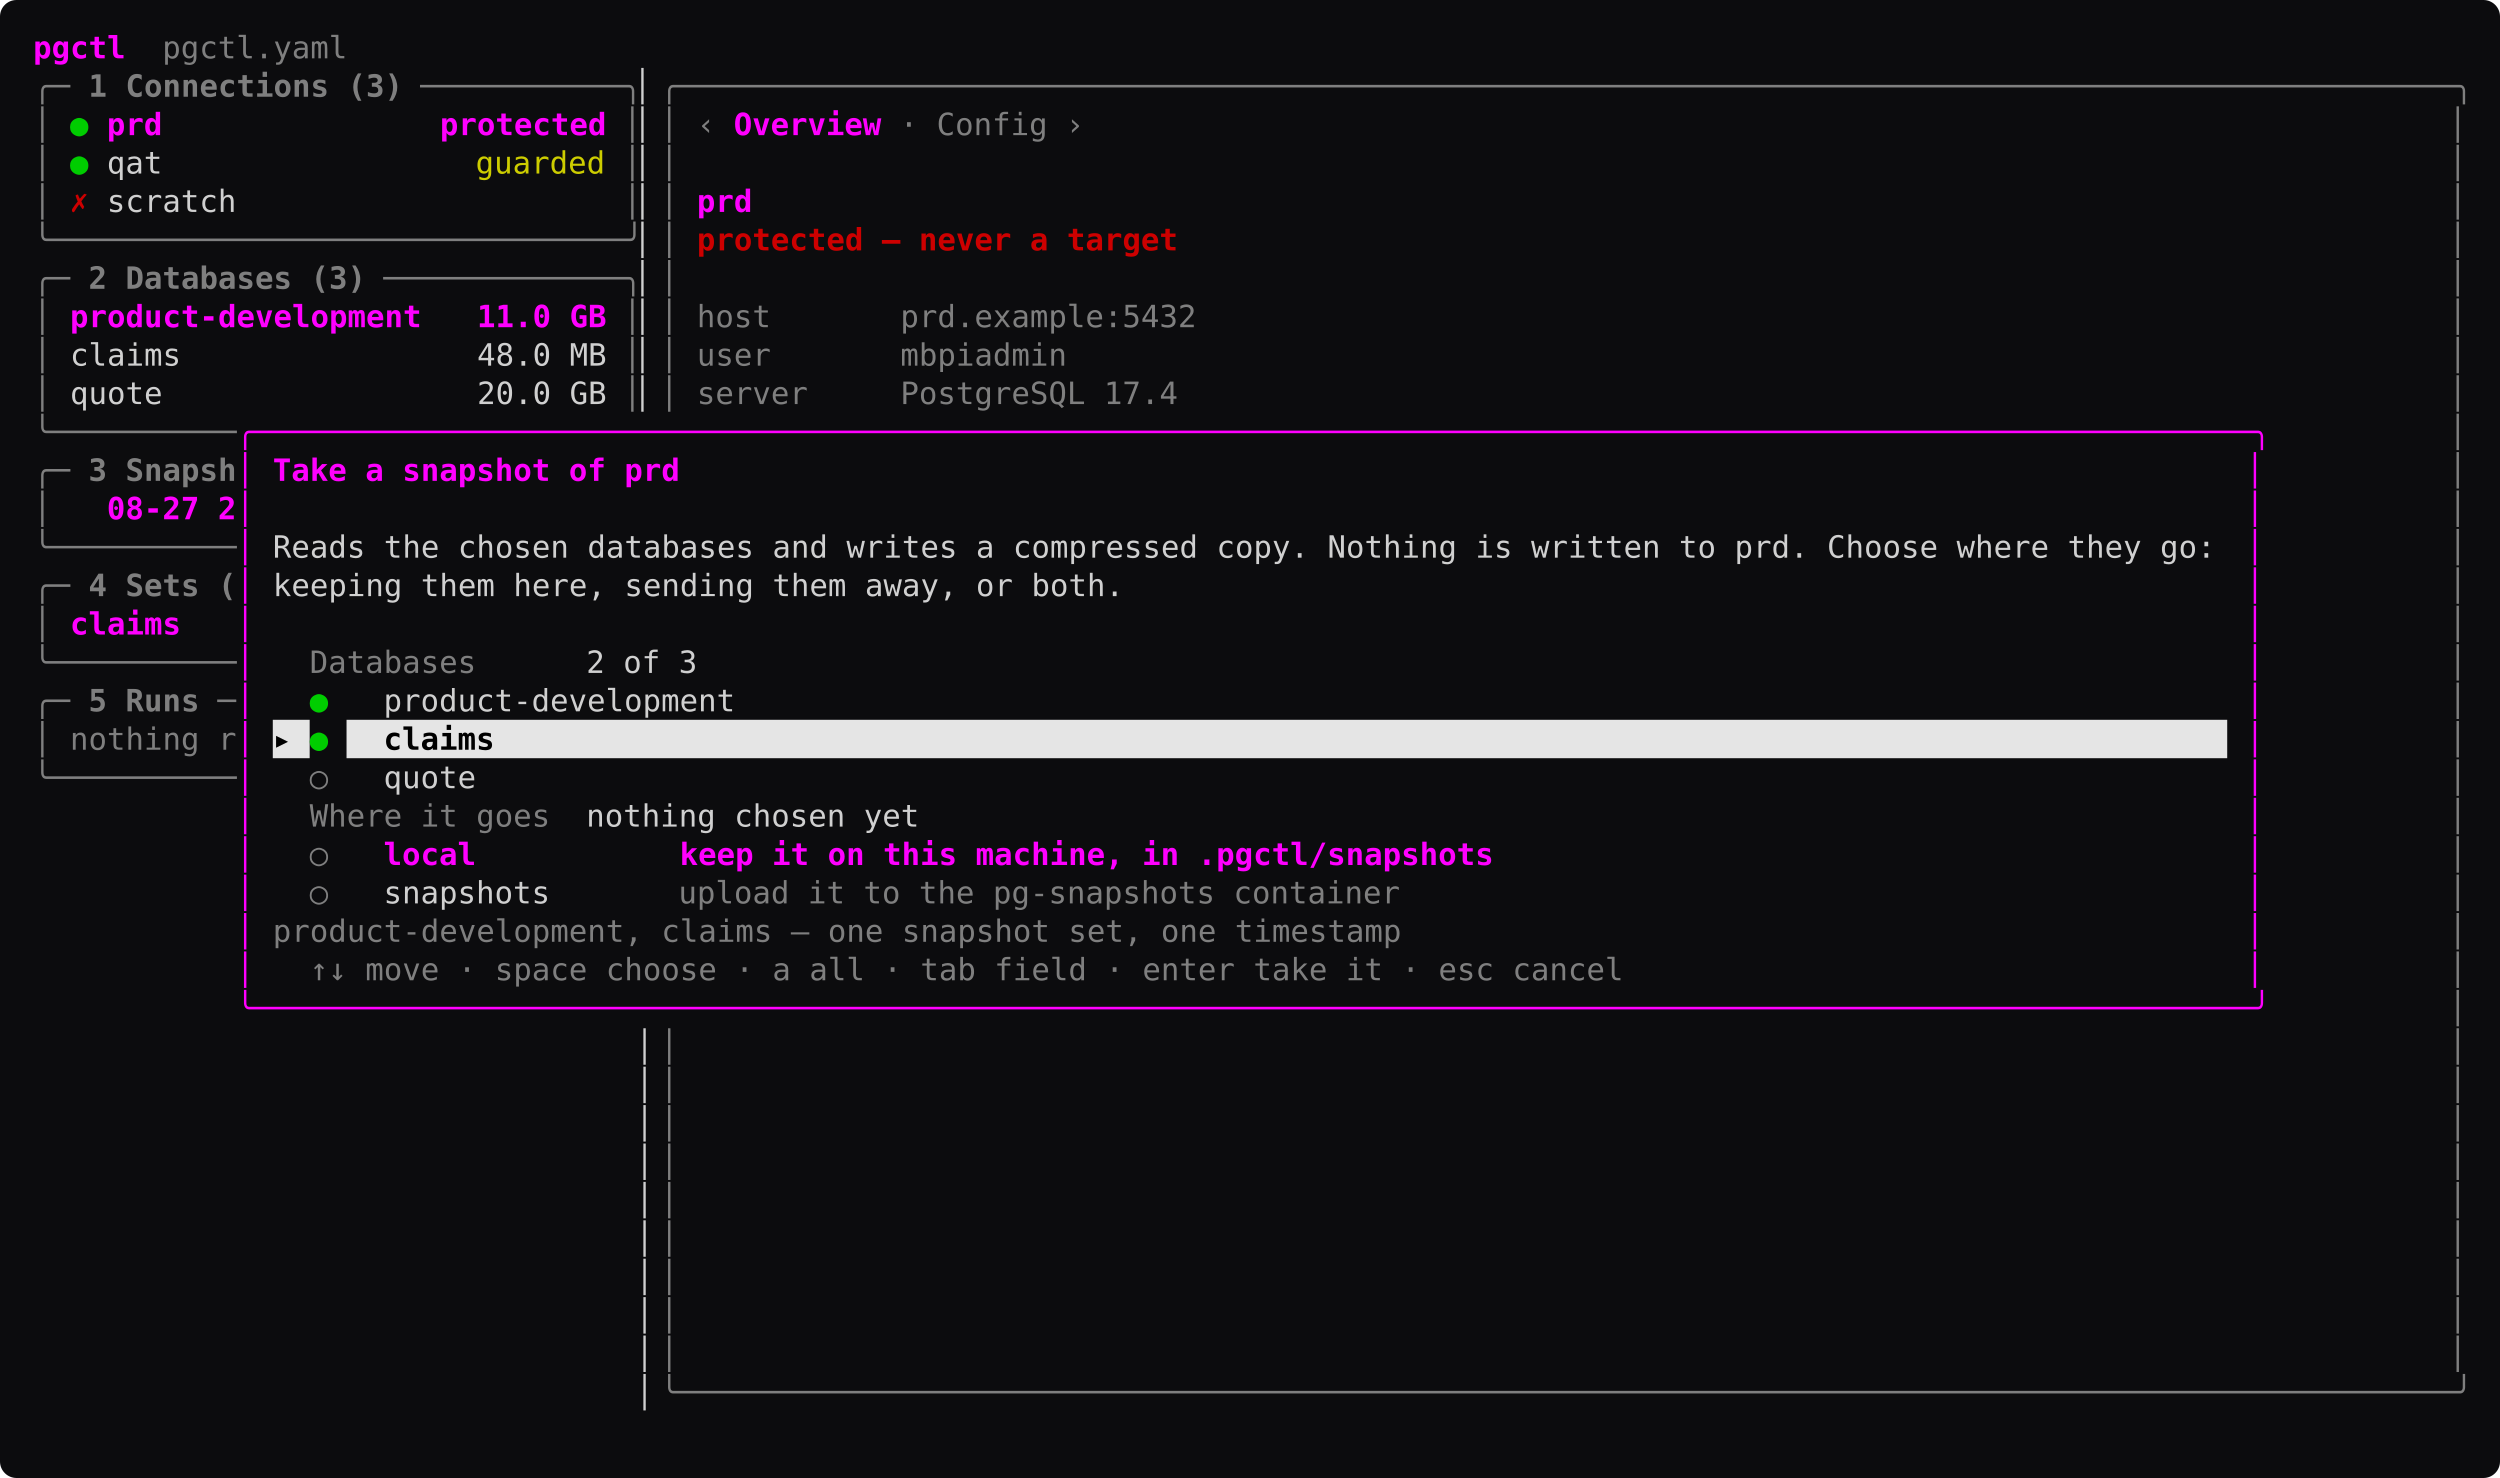
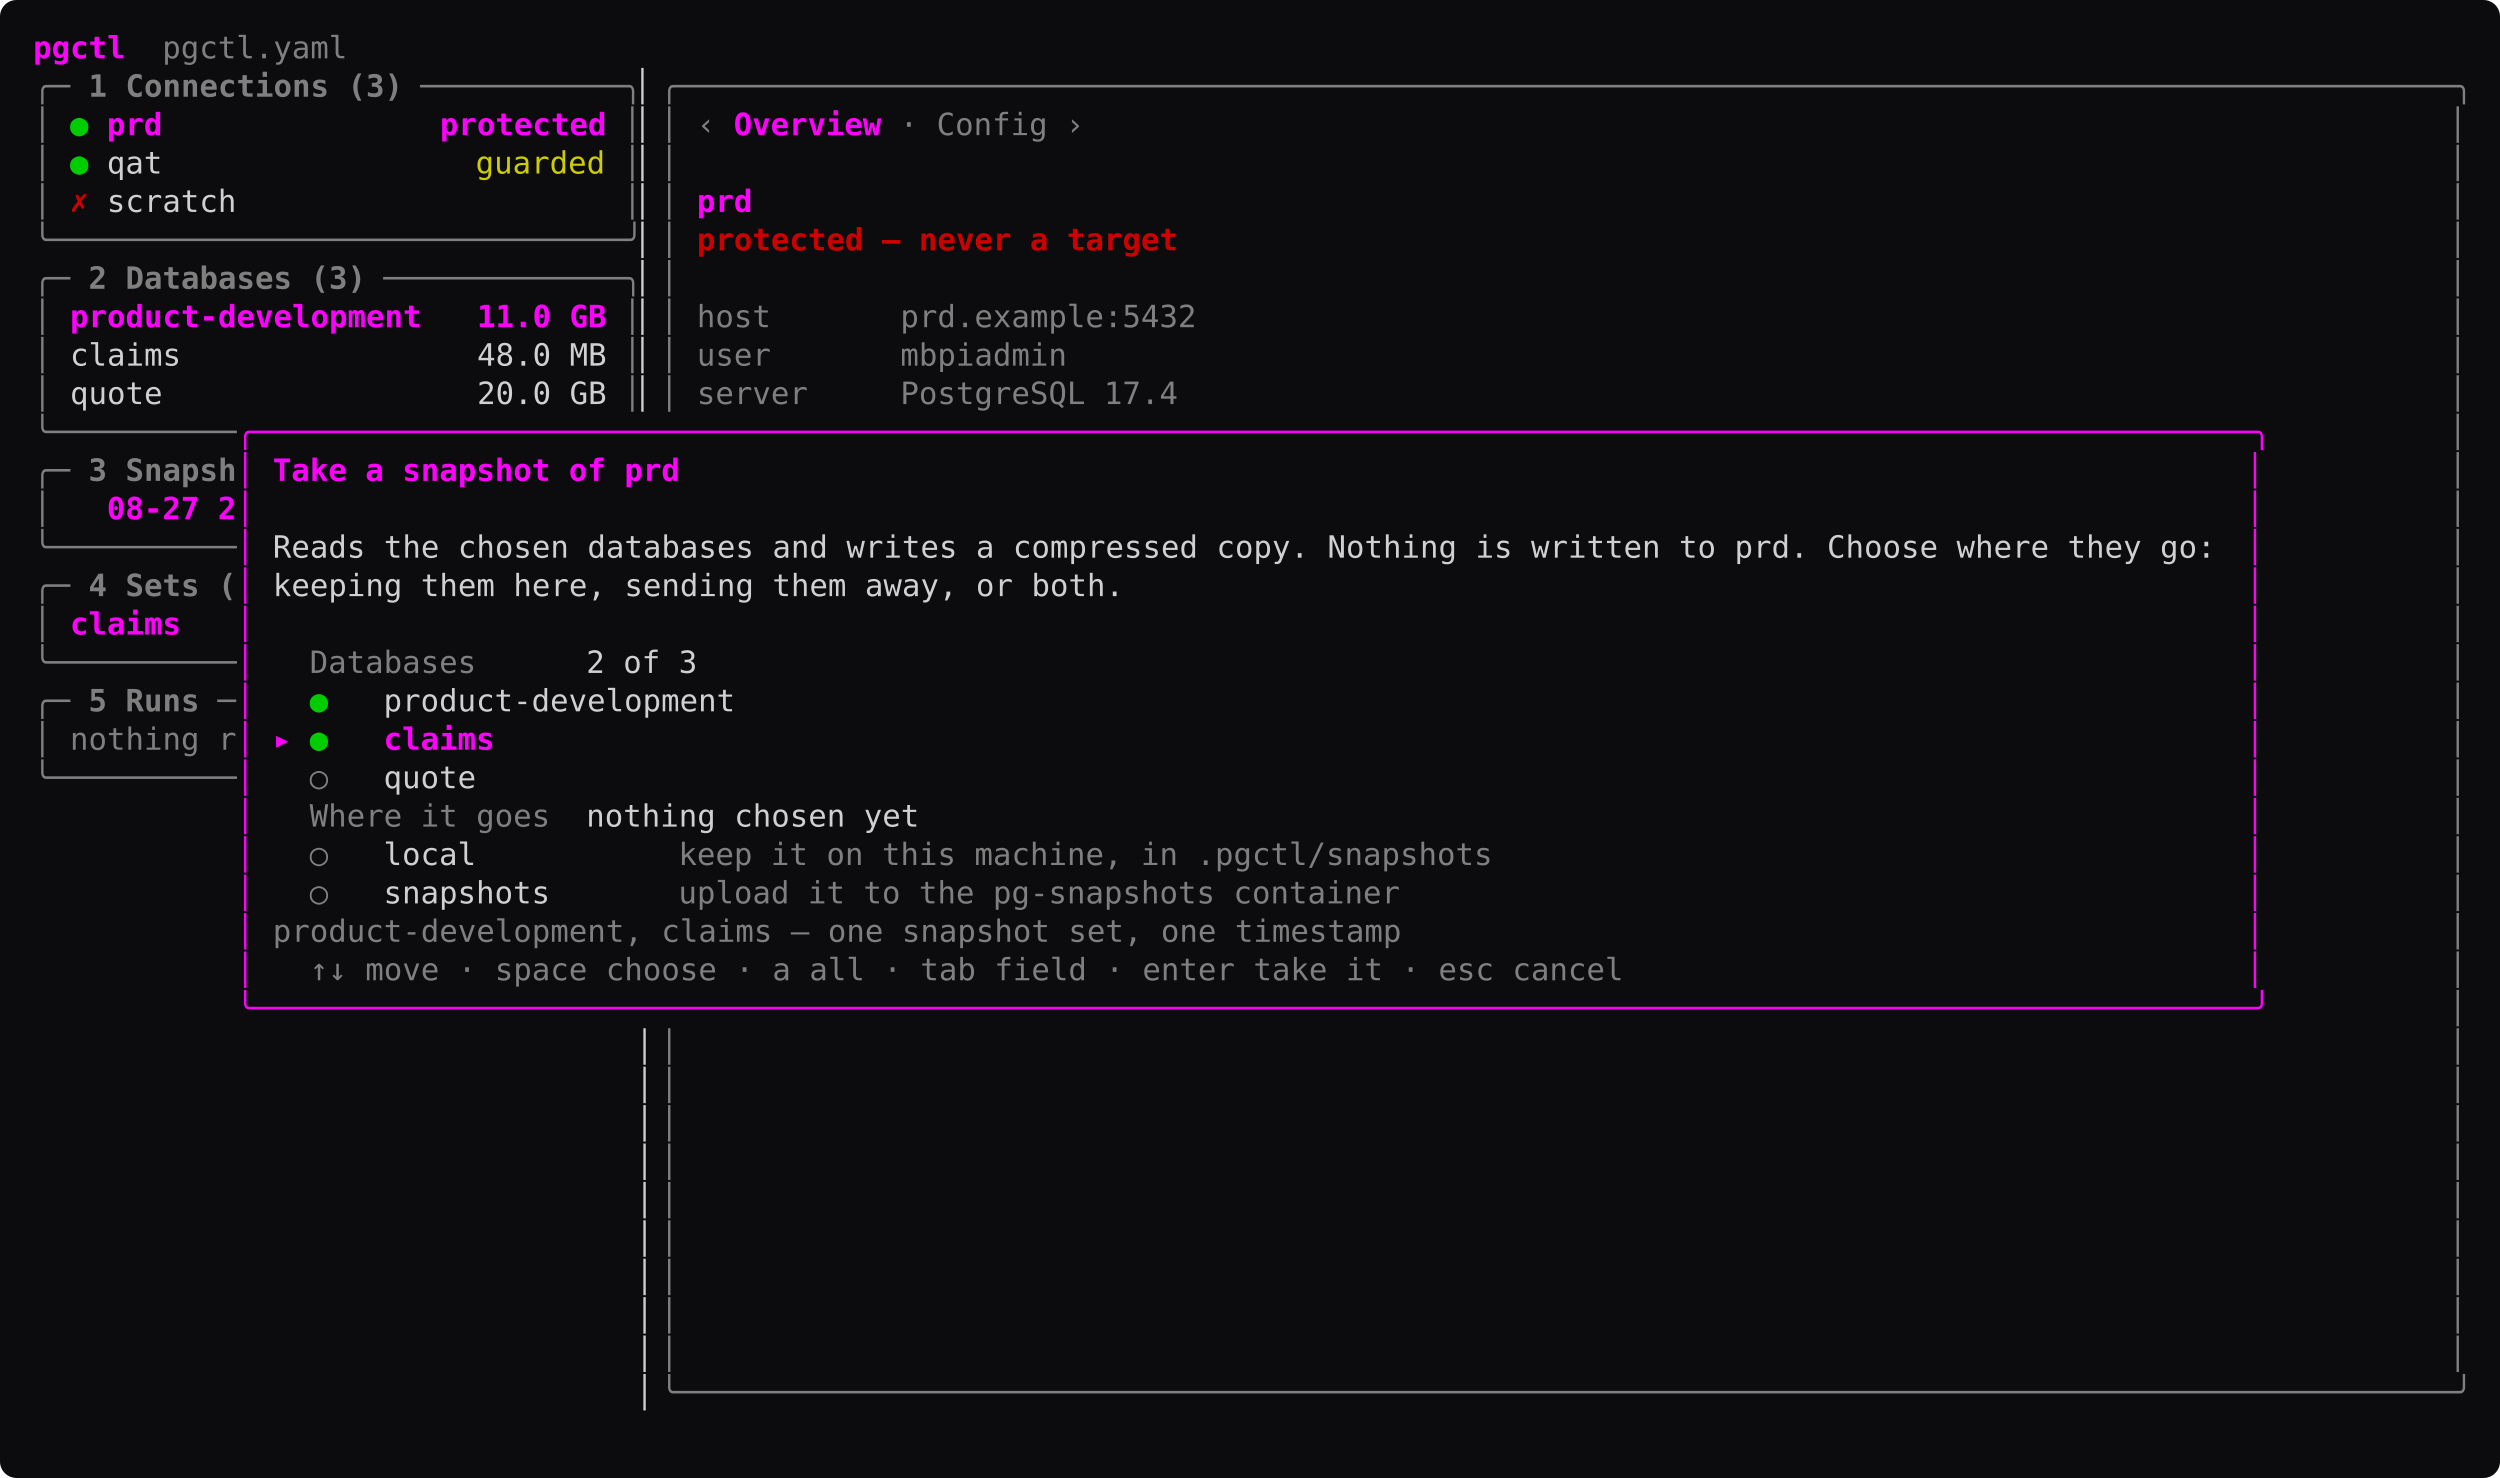
<svg xmlns="http://www.w3.org/2000/svg" width="1057.6" height="625.25" viewBox="0 0 1057.6 625.25" font-family="ui-monospace, 'SF Mono', SFMono-Regular, Menlo, Consolas, 'DejaVu Sans Mono', monospace" font-size="13" role="img">
  <rect width="1057.6" height="625.25" rx="7" fill="#0c0c0e" />
-   <rect x="115.4" y="304.5" width="15.6" height="16.25" fill="#e5e5e5" />
-   <rect x="146.6" y="304.5" width="795.6" height="16.25" fill="#e5e5e5" />
  <text x="14" y="24.68" textLength="39" lengthAdjust="spacing" fill="#ff00ff" font-weight="600" xml:space="preserve">pgctl</text>
  <text x="53" y="24.68" textLength="93.6" lengthAdjust="spacing" fill="#7f7f7f" xml:space="preserve">  pgctl.yaml</text>
  <text x="14" y="40.92" textLength="15.6" lengthAdjust="spacing" fill="#7f7f7f" xml:space="preserve">╭─</text>
  <text x="29.6" y="40.92" textLength="140.4" lengthAdjust="spacing" fill="#7f7f7f" font-weight="600" xml:space="preserve"> 1 Connections (3)</text>
  <text x="177.8" y="40.92" textLength="93.6" lengthAdjust="spacing" fill="#7f7f7f" xml:space="preserve">───────────╮</text>
  <text x="271.4" y="40.92" textLength="7.8" lengthAdjust="spacing" fill="#d0d0d0" xml:space="preserve">▏</text>
  <text x="279.2" y="40.92" textLength="764.4" lengthAdjust="spacing" fill="#7f7f7f" xml:space="preserve">╭────────────────────────────────────────────────────────────────────────────────────────────────╮</text>
  <text x="14" y="57.17" textLength="7.8" lengthAdjust="spacing" fill="#7f7f7f" xml:space="preserve">│</text>
  <text x="29.6" y="57.17" textLength="7.8" lengthAdjust="spacing" fill="#00cd00" xml:space="preserve">●</text>
  <text x="45.2" y="57.17" textLength="210.6" lengthAdjust="spacing" fill="#ff00ff" font-weight="600" xml:space="preserve">prd               protected</text>
  <text x="263.6" y="57.17" textLength="7.8" lengthAdjust="spacing" fill="#7f7f7f" xml:space="preserve">│</text>
  <text x="271.4" y="57.17" textLength="7.8" lengthAdjust="spacing" fill="#d0d0d0" xml:space="preserve">▏</text>
  <text x="279.2" y="57.17" textLength="7.8" lengthAdjust="spacing" fill="#7f7f7f" xml:space="preserve">│</text>
  <text x="294.8" y="57.17" textLength="7.8" lengthAdjust="spacing" fill="#7f7f7f" xml:space="preserve">‹</text>
  <text x="310.4" y="57.17" textLength="7.8" lengthAdjust="spacing" fill="#ff00ff" font-weight="600" xml:space="preserve">O</text>
  <text x="318.2" y="57.17" textLength="7.8" lengthAdjust="spacing" fill="#ff00ff" font-weight="600" xml:space="preserve">v</text>
  <text x="326" y="57.17" textLength="7.8" lengthAdjust="spacing" fill="#ff00ff" font-weight="600" xml:space="preserve">e</text>
  <text x="333.8" y="57.17" textLength="7.8" lengthAdjust="spacing" fill="#ff00ff" font-weight="600" xml:space="preserve">r</text>
  <text x="341.6" y="57.17" textLength="7.8" lengthAdjust="spacing" fill="#ff00ff" font-weight="600" xml:space="preserve">v</text>
  <text x="349.4" y="57.17" textLength="7.8" lengthAdjust="spacing" fill="#ff00ff" font-weight="600" xml:space="preserve">i</text>
  <text x="357.2" y="57.17" textLength="7.8" lengthAdjust="spacing" fill="#ff00ff" font-weight="600" xml:space="preserve">e</text>
  <text x="365" y="57.17" textLength="7.8" lengthAdjust="spacing" fill="#ff00ff" font-weight="600" xml:space="preserve">w</text>
  <text x="380.6" y="57.17" textLength="7.8" lengthAdjust="spacing" fill="#7f7f7f" xml:space="preserve">·</text>
  <text x="388.4" y="57.17" textLength="54.6" lengthAdjust="spacing" fill="#7f7f7f" xml:space="preserve"> Config</text>
  <text x="450.8" y="57.17" textLength="7.8" lengthAdjust="spacing" fill="#7f7f7f" xml:space="preserve">›</text>
  <text x="1035.8" y="57.17" textLength="7.8" lengthAdjust="spacing" fill="#7f7f7f" xml:space="preserve">│</text>
  <text x="14" y="73.42" textLength="7.8" lengthAdjust="spacing" fill="#7f7f7f" xml:space="preserve">│</text>
  <text x="29.6" y="73.42" textLength="7.8" lengthAdjust="spacing" fill="#00cd00" xml:space="preserve">●</text>
  <text x="45.2" y="73.42" textLength="23.4" lengthAdjust="spacing" fill="#d0d0d0" xml:space="preserve">qat</text>
  <text x="201.2" y="73.42" textLength="54.6" lengthAdjust="spacing" fill="#cdcd00" xml:space="preserve">guarded</text>
  <text x="263.6" y="73.42" textLength="7.8" lengthAdjust="spacing" fill="#7f7f7f" xml:space="preserve">│</text>
  <text x="271.4" y="73.42" textLength="7.8" lengthAdjust="spacing" fill="#d0d0d0" xml:space="preserve">▏</text>
  <text x="279.2" y="73.42" textLength="7.8" lengthAdjust="spacing" fill="#7f7f7f" xml:space="preserve">│</text>
  <text x="1035.8" y="73.42" textLength="7.8" lengthAdjust="spacing" fill="#7f7f7f" xml:space="preserve">│</text>
  <text x="14" y="89.67" textLength="7.8" lengthAdjust="spacing" fill="#7f7f7f" xml:space="preserve">│</text>
  <text x="29.6" y="89.67" textLength="7.8" lengthAdjust="spacing" fill="#cd0000" font-weight="600" xml:space="preserve">✗</text>
  <text x="45.2" y="89.67" textLength="54.6" lengthAdjust="spacing" fill="#d0d0d0" xml:space="preserve">scratch</text>
  <text x="263.6" y="89.67" textLength="7.8" lengthAdjust="spacing" fill="#7f7f7f" xml:space="preserve">│</text>
  <text x="271.4" y="89.67" textLength="7.8" lengthAdjust="spacing" fill="#d0d0d0" xml:space="preserve">▏</text>
  <text x="279.2" y="89.67" textLength="7.8" lengthAdjust="spacing" fill="#7f7f7f" xml:space="preserve">│</text>
  <text x="294.8" y="89.67" textLength="23.4" lengthAdjust="spacing" fill="#ff00ff" font-weight="600" xml:space="preserve">prd</text>
  <text x="1035.8" y="89.67" textLength="7.8" lengthAdjust="spacing" fill="#7f7f7f" xml:space="preserve">│</text>
  <text x="14" y="105.92" textLength="257.4" lengthAdjust="spacing" fill="#7f7f7f" xml:space="preserve">╰───────────────────────────────╯</text>
  <text x="271.4" y="105.92" textLength="7.8" lengthAdjust="spacing" fill="#d0d0d0" xml:space="preserve">▏</text>
  <text x="279.2" y="105.92" textLength="7.8" lengthAdjust="spacing" fill="#7f7f7f" xml:space="preserve">│</text>
  <text x="294.8" y="105.92" textLength="202.8" lengthAdjust="spacing" fill="#cd0000" font-weight="600" xml:space="preserve">protected — never a target</text>
  <text x="1035.8" y="105.92" textLength="7.8" lengthAdjust="spacing" fill="#7f7f7f" xml:space="preserve">│</text>
  <text x="14" y="122.17" textLength="15.6" lengthAdjust="spacing" fill="#7f7f7f" xml:space="preserve">╭─</text>
  <text x="29.6" y="122.17" textLength="124.8" lengthAdjust="spacing" fill="#7f7f7f" font-weight="600" xml:space="preserve"> 2 Databases (3)</text>
  <text x="162.2" y="122.17" textLength="109.2" lengthAdjust="spacing" fill="#7f7f7f" xml:space="preserve">─────────────╮</text>
  <text x="271.4" y="122.17" textLength="7.8" lengthAdjust="spacing" fill="#d0d0d0" xml:space="preserve">▏</text>
  <text x="279.2" y="122.17" textLength="7.8" lengthAdjust="spacing" fill="#7f7f7f" xml:space="preserve">│</text>
  <text x="1035.8" y="122.17" textLength="7.8" lengthAdjust="spacing" fill="#7f7f7f" xml:space="preserve">│</text>
  <text x="14" y="138.43" textLength="7.8" lengthAdjust="spacing" fill="#7f7f7f" xml:space="preserve">│</text>
  <text x="29.6" y="138.43" textLength="226.2" lengthAdjust="spacing" fill="#ff00ff" font-weight="600" xml:space="preserve">product-development   11.0 GB</text>
  <text x="263.6" y="138.43" textLength="7.8" lengthAdjust="spacing" fill="#7f7f7f" xml:space="preserve">│</text>
  <text x="271.4" y="138.43" textLength="7.8" lengthAdjust="spacing" fill="#d0d0d0" xml:space="preserve">▏</text>
  <text x="279.2" y="138.43" textLength="7.8" lengthAdjust="spacing" fill="#7f7f7f" xml:space="preserve">│</text>
  <text x="294.8" y="138.43" textLength="210.6" lengthAdjust="spacing" fill="#7f7f7f" xml:space="preserve">host       prd.example:5432</text>
  <text x="1035.8" y="138.43" textLength="7.8" lengthAdjust="spacing" fill="#7f7f7f" xml:space="preserve">│</text>
  <text x="14" y="154.68" textLength="7.8" lengthAdjust="spacing" fill="#7f7f7f" xml:space="preserve">│</text>
  <text x="21.8" y="154.68" textLength="234" lengthAdjust="spacing" fill="#d0d0d0" xml:space="preserve"> claims                48.0 MB</text>
  <text x="263.6" y="154.68" textLength="7.8" lengthAdjust="spacing" fill="#7f7f7f" xml:space="preserve">│</text>
  <text x="271.4" y="154.68" textLength="7.8" lengthAdjust="spacing" fill="#d0d0d0" xml:space="preserve">▏</text>
  <text x="279.2" y="154.68" textLength="7.8" lengthAdjust="spacing" fill="#7f7f7f" xml:space="preserve">│</text>
  <text x="294.8" y="154.68" textLength="156" lengthAdjust="spacing" fill="#7f7f7f" xml:space="preserve">user       mbpiadmin</text>
  <text x="1035.8" y="154.68" textLength="7.8" lengthAdjust="spacing" fill="#7f7f7f" xml:space="preserve">│</text>
  <text x="14" y="170.93" textLength="7.8" lengthAdjust="spacing" fill="#7f7f7f" xml:space="preserve">│</text>
  <text x="21.8" y="170.93" textLength="234" lengthAdjust="spacing" fill="#d0d0d0" xml:space="preserve"> quote                 20.0 GB</text>
  <text x="263.6" y="170.93" textLength="7.8" lengthAdjust="spacing" fill="#7f7f7f" xml:space="preserve">│</text>
  <text x="271.4" y="170.93" textLength="7.8" lengthAdjust="spacing" fill="#d0d0d0" xml:space="preserve">▏</text>
  <text x="279.2" y="170.93" textLength="7.8" lengthAdjust="spacing" fill="#7f7f7f" xml:space="preserve">│</text>
  <text x="294.8" y="170.93" textLength="202.8" lengthAdjust="spacing" fill="#7f7f7f" xml:space="preserve">server     PostgreSQL 17.4</text>
  <text x="1035.8" y="170.93" textLength="7.8" lengthAdjust="spacing" fill="#7f7f7f" xml:space="preserve">│</text>
  <text x="14" y="187.18" textLength="85.8" lengthAdjust="spacing" fill="#7f7f7f" xml:space="preserve">╰──────────</text>
  <text x="99.8" y="187.18" textLength="858" lengthAdjust="spacing" fill="#ff00ff" xml:space="preserve">╭────────────────────────────────────────────────────────────────────────────────────────────────────────────╮</text>
  <text x="1035.8" y="187.18" textLength="7.8" lengthAdjust="spacing" fill="#7f7f7f" xml:space="preserve">│</text>
  <text x="14" y="203.43" textLength="15.6" lengthAdjust="spacing" fill="#7f7f7f" xml:space="preserve">╭─</text>
  <text x="29.6" y="203.43" textLength="70.2" lengthAdjust="spacing" fill="#7f7f7f" font-weight="600" xml:space="preserve"> 3 Snapsh</text>
  <text x="99.8" y="203.43" textLength="7.8" lengthAdjust="spacing" fill="#ff00ff" xml:space="preserve">│</text>
  <text x="115.4" y="203.43" textLength="171.6" lengthAdjust="spacing" fill="#ff00ff" font-weight="600" xml:space="preserve">Take a snapshot of prd</text>
  <text x="950" y="203.43" textLength="7.8" lengthAdjust="spacing" fill="#ff00ff" xml:space="preserve">│</text>
  <text x="1035.8" y="203.43" textLength="7.8" lengthAdjust="spacing" fill="#7f7f7f" xml:space="preserve">│</text>
  <text x="14" y="219.68" textLength="7.8" lengthAdjust="spacing" fill="#7f7f7f" xml:space="preserve">│</text>
  <text x="45.2" y="219.68" textLength="54.6" lengthAdjust="spacing" fill="#ff00ff" font-weight="600" xml:space="preserve">08-27 2</text>
  <text x="99.8" y="219.68" textLength="7.8" lengthAdjust="spacing" fill="#ff00ff" xml:space="preserve">│</text>
  <text x="950" y="219.68" textLength="7.8" lengthAdjust="spacing" fill="#ff00ff" xml:space="preserve">│</text>
  <text x="1035.8" y="219.68" textLength="7.8" lengthAdjust="spacing" fill="#7f7f7f" xml:space="preserve">│</text>
  <text x="14" y="235.93" textLength="85.8" lengthAdjust="spacing" fill="#7f7f7f" xml:space="preserve">╰──────────</text>
  <text x="99.8" y="235.93" textLength="7.8" lengthAdjust="spacing" fill="#ff00ff" xml:space="preserve">│</text>
  <text x="107.6" y="235.93" textLength="826.8" lengthAdjust="spacing" fill="#d0d0d0" xml:space="preserve"> Reads the chosen databases and writes a compressed copy. Nothing is written to prd. Choose where they go:</text>
  <text x="950" y="235.93" textLength="7.8" lengthAdjust="spacing" fill="#ff00ff" xml:space="preserve">│</text>
  <text x="1035.8" y="235.93" textLength="7.8" lengthAdjust="spacing" fill="#7f7f7f" xml:space="preserve">│</text>
  <text x="14" y="252.18" textLength="15.6" lengthAdjust="spacing" fill="#7f7f7f" xml:space="preserve">╭─</text>
  <text x="29.6" y="252.18" textLength="70.2" lengthAdjust="spacing" fill="#7f7f7f" font-weight="600" xml:space="preserve"> 4 Sets (</text>
  <text x="99.8" y="252.18" textLength="7.8" lengthAdjust="spacing" fill="#ff00ff" xml:space="preserve">│</text>
  <text x="107.6" y="252.18" textLength="366.6" lengthAdjust="spacing" fill="#d0d0d0" xml:space="preserve"> keeping them here, sending them away, or both.</text>
  <text x="950" y="252.18" textLength="7.8" lengthAdjust="spacing" fill="#ff00ff" xml:space="preserve">│</text>
  <text x="1035.8" y="252.18" textLength="7.8" lengthAdjust="spacing" fill="#7f7f7f" xml:space="preserve">│</text>
  <text x="14" y="268.43" textLength="7.8" lengthAdjust="spacing" fill="#7f7f7f" xml:space="preserve">│</text>
  <text x="29.6" y="268.43" textLength="46.8" lengthAdjust="spacing" fill="#ff00ff" font-weight="600" xml:space="preserve">claims</text>
  <text x="99.8" y="268.43" textLength="7.8" lengthAdjust="spacing" fill="#ff00ff" xml:space="preserve">│</text>
  <text x="950" y="268.43" textLength="7.8" lengthAdjust="spacing" fill="#ff00ff" xml:space="preserve">│</text>
  <text x="1035.8" y="268.43" textLength="7.8" lengthAdjust="spacing" fill="#7f7f7f" xml:space="preserve">│</text>
  <text x="14" y="284.68" textLength="85.8" lengthAdjust="spacing" fill="#7f7f7f" xml:space="preserve">╰──────────</text>
  <text x="99.8" y="284.68" textLength="7.8" lengthAdjust="spacing" fill="#ff00ff" xml:space="preserve">│</text>
  <text x="131" y="284.68" textLength="70.2" lengthAdjust="spacing" fill="#7f7f7f" xml:space="preserve">Databases</text>
  <text x="248" y="284.68" textLength="46.8" lengthAdjust="spacing" fill="#d0d0d0" xml:space="preserve">2 of 3</text>
  <text x="950" y="284.68" textLength="7.8" lengthAdjust="spacing" fill="#ff00ff" xml:space="preserve">│</text>
  <text x="1035.8" y="284.68" textLength="7.8" lengthAdjust="spacing" fill="#7f7f7f" xml:space="preserve">│</text>
  <text x="14" y="300.93" textLength="15.6" lengthAdjust="spacing" fill="#7f7f7f" xml:space="preserve">╭─</text>
  <text x="29.6" y="300.93" textLength="54.6" lengthAdjust="spacing" fill="#7f7f7f" font-weight="600" xml:space="preserve"> 5 Runs</text>
  <text x="92" y="300.93" textLength="7.8" lengthAdjust="spacing" fill="#7f7f7f" xml:space="preserve">─</text>
  <text x="99.8" y="300.93" textLength="7.8" lengthAdjust="spacing" fill="#ff00ff" xml:space="preserve">│</text>
  <text x="131" y="300.93" textLength="7.8" lengthAdjust="spacing" fill="#00cd00" xml:space="preserve">●</text>
  <text x="146.6" y="300.93" textLength="163.8" lengthAdjust="spacing" fill="#d0d0d0" xml:space="preserve">  product-development</text>
  <text x="950" y="300.93" textLength="7.8" lengthAdjust="spacing" fill="#ff00ff" xml:space="preserve">│</text>
  <text x="1035.8" y="300.93" textLength="7.8" lengthAdjust="spacing" fill="#7f7f7f" xml:space="preserve">│</text>
  <text x="14" y="317.18" textLength="7.8" lengthAdjust="spacing" fill="#7f7f7f" xml:space="preserve">│</text>
  <text x="29.6" y="317.18" textLength="70.2" lengthAdjust="spacing" fill="#7f7f7f" xml:space="preserve">nothing r</text>
  <text x="99.8" y="317.18" textLength="7.8" lengthAdjust="spacing" fill="#ff00ff" xml:space="preserve">│</text>
-   <text x="115.4" y="317.18" textLength="7.8" lengthAdjust="spacing" fill="#000000" font-weight="600" xml:space="preserve">▸</text>
+   <text x="115.4" y="317.18" textLength="7.8" lengthAdjust="spacing" fill="#ff00ff" font-weight="600" xml:space="preserve">▸</text>
  <text x="131" y="317.18" textLength="7.8" lengthAdjust="spacing" fill="#00cd00" xml:space="preserve">●</text>
-   <text x="146.6" y="317.18" textLength="62.4" lengthAdjust="spacing" fill="#000000" font-weight="600" xml:space="preserve">  claims</text>
+   <text x="146.6" y="317.18" textLength="62.4" lengthAdjust="spacing" fill="#ff00ff" font-weight="600" xml:space="preserve">  claims</text>
  <text x="950" y="317.18" textLength="7.8" lengthAdjust="spacing" fill="#ff00ff" xml:space="preserve">│</text>
  <text x="1035.8" y="317.18" textLength="7.8" lengthAdjust="spacing" fill="#7f7f7f" xml:space="preserve">│</text>
  <text x="14" y="333.43" textLength="85.8" lengthAdjust="spacing" fill="#7f7f7f" xml:space="preserve">╰──────────</text>
  <text x="99.8" y="333.43" textLength="7.8" lengthAdjust="spacing" fill="#ff00ff" xml:space="preserve">│</text>
  <text x="131" y="333.43" textLength="7.8" lengthAdjust="spacing" fill="#7f7f7f" xml:space="preserve">○</text>
  <text x="146.6" y="333.43" textLength="54.6" lengthAdjust="spacing" fill="#d0d0d0" xml:space="preserve">  quote</text>
  <text x="950" y="333.43" textLength="7.8" lengthAdjust="spacing" fill="#ff00ff" xml:space="preserve">│</text>
  <text x="1035.8" y="333.43" textLength="7.8" lengthAdjust="spacing" fill="#7f7f7f" xml:space="preserve">│</text>
  <text x="99.8" y="349.68" textLength="7.8" lengthAdjust="spacing" fill="#ff00ff" xml:space="preserve">│</text>
  <text x="131" y="349.68" textLength="101.4" lengthAdjust="spacing" fill="#7f7f7f" xml:space="preserve">Where it goes</text>
  <text x="248" y="349.68" textLength="140.4" lengthAdjust="spacing" fill="#d0d0d0" xml:space="preserve">nothing chosen yet</text>
  <text x="950" y="349.68" textLength="7.8" lengthAdjust="spacing" fill="#ff00ff" xml:space="preserve">│</text>
  <text x="1035.8" y="349.68" textLength="7.8" lengthAdjust="spacing" fill="#7f7f7f" xml:space="preserve">│</text>
  <text x="99.8" y="365.93" textLength="7.8" lengthAdjust="spacing" fill="#ff00ff" xml:space="preserve">│</text>
  <text x="131" y="365.93" textLength="7.8" lengthAdjust="spacing" fill="#7f7f7f" xml:space="preserve">○</text>
-   <text x="146.6" y="365.93" textLength="483.6" lengthAdjust="spacing" fill="#ff00ff" font-weight="600" xml:space="preserve">  local           keep it on this machine, in .pgctl/snapshots</text>
+   <text x="146.6" y="365.93" textLength="54.6" lengthAdjust="spacing" fill="#d0d0d0" xml:space="preserve">  local</text>
+   <text x="287" y="365.93" textLength="343.2" lengthAdjust="spacing" fill="#7f7f7f" xml:space="preserve">keep it on this machine, in .pgctl/snapshots</text>
  <text x="950" y="365.93" textLength="7.8" lengthAdjust="spacing" fill="#ff00ff" xml:space="preserve">│</text>
  <text x="1035.8" y="365.93" textLength="7.8" lengthAdjust="spacing" fill="#7f7f7f" xml:space="preserve">│</text>
  <text x="99.8" y="382.18" textLength="7.8" lengthAdjust="spacing" fill="#ff00ff" xml:space="preserve">│</text>
  <text x="131" y="382.18" textLength="7.8" lengthAdjust="spacing" fill="#7f7f7f" xml:space="preserve">○</text>
  <text x="146.6" y="382.18" textLength="85.8" lengthAdjust="spacing" fill="#d0d0d0" xml:space="preserve">  snapshots</text>
  <text x="287" y="382.18" textLength="304.2" lengthAdjust="spacing" fill="#7f7f7f" xml:space="preserve">upload it to the pg-snapshots container</text>
  <text x="950" y="382.18" textLength="7.8" lengthAdjust="spacing" fill="#ff00ff" xml:space="preserve">│</text>
  <text x="1035.8" y="382.18" textLength="7.8" lengthAdjust="spacing" fill="#7f7f7f" xml:space="preserve">│</text>
  <text x="99.8" y="398.43" textLength="7.8" lengthAdjust="spacing" fill="#ff00ff" xml:space="preserve">│</text>
  <text x="115.4" y="398.43" textLength="475.8" lengthAdjust="spacing" fill="#7f7f7f" xml:space="preserve">product-development, claims — one snapshot set, one timestamp</text>
  <text x="950" y="398.43" textLength="7.8" lengthAdjust="spacing" fill="#ff00ff" xml:space="preserve">│</text>
  <text x="1035.8" y="398.43" textLength="7.8" lengthAdjust="spacing" fill="#7f7f7f" xml:space="preserve">│</text>
  <text x="99.8" y="414.68" textLength="7.8" lengthAdjust="spacing" fill="#ff00ff" xml:space="preserve">│</text>
  <text x="115.4" y="414.68" textLength="569.4" lengthAdjust="spacing" fill="#7f7f7f" xml:space="preserve">  ↑↓ move · space choose · a all · tab field · enter take it · esc cancel</text>
  <text x="950" y="414.68" textLength="7.8" lengthAdjust="spacing" fill="#ff00ff" xml:space="preserve">│</text>
  <text x="1035.8" y="414.68" textLength="7.8" lengthAdjust="spacing" fill="#7f7f7f" xml:space="preserve">│</text>
  <text x="99.8" y="430.93" textLength="858" lengthAdjust="spacing" fill="#ff00ff" xml:space="preserve">╰────────────────────────────────────────────────────────────────────────────────────────────────────────────╯</text>
  <text x="1035.8" y="430.93" textLength="7.8" lengthAdjust="spacing" fill="#7f7f7f" xml:space="preserve">│</text>
  <text x="14" y="447.18" textLength="265.2" lengthAdjust="spacing" fill="#d0d0d0" xml:space="preserve">                                 ▏</text>
  <text x="279.2" y="447.18" textLength="7.8" lengthAdjust="spacing" fill="#7f7f7f" xml:space="preserve">│</text>
  <text x="1035.8" y="447.18" textLength="7.8" lengthAdjust="spacing" fill="#7f7f7f" xml:space="preserve">│</text>
  <text x="14" y="463.43" textLength="265.2" lengthAdjust="spacing" fill="#d0d0d0" xml:space="preserve">                                 ▏</text>
  <text x="279.2" y="463.43" textLength="7.8" lengthAdjust="spacing" fill="#7f7f7f" xml:space="preserve">│</text>
  <text x="1035.8" y="463.43" textLength="7.8" lengthAdjust="spacing" fill="#7f7f7f" xml:space="preserve">│</text>
  <text x="14" y="479.68" textLength="265.2" lengthAdjust="spacing" fill="#d0d0d0" xml:space="preserve">                                 ▏</text>
  <text x="279.2" y="479.68" textLength="7.8" lengthAdjust="spacing" fill="#7f7f7f" xml:space="preserve">│</text>
  <text x="1035.8" y="479.68" textLength="7.8" lengthAdjust="spacing" fill="#7f7f7f" xml:space="preserve">│</text>
  <text x="14" y="495.93" textLength="265.2" lengthAdjust="spacing" fill="#d0d0d0" xml:space="preserve">                                 ▏</text>
  <text x="279.2" y="495.93" textLength="7.8" lengthAdjust="spacing" fill="#7f7f7f" xml:space="preserve">│</text>
  <text x="1035.8" y="495.93" textLength="7.8" lengthAdjust="spacing" fill="#7f7f7f" xml:space="preserve">│</text>
  <text x="14" y="512.17" textLength="265.2" lengthAdjust="spacing" fill="#d0d0d0" xml:space="preserve">                                 ▏</text>
  <text x="279.2" y="512.17" textLength="7.8" lengthAdjust="spacing" fill="#7f7f7f" xml:space="preserve">│</text>
  <text x="1035.8" y="512.17" textLength="7.8" lengthAdjust="spacing" fill="#7f7f7f" xml:space="preserve">│</text>
  <text x="14" y="528.42" textLength="265.2" lengthAdjust="spacing" fill="#d0d0d0" xml:space="preserve">                                 ▏</text>
  <text x="279.2" y="528.42" textLength="7.8" lengthAdjust="spacing" fill="#7f7f7f" xml:space="preserve">│</text>
  <text x="1035.8" y="528.42" textLength="7.8" lengthAdjust="spacing" fill="#7f7f7f" xml:space="preserve">│</text>
  <text x="14" y="544.67" textLength="265.2" lengthAdjust="spacing" fill="#d0d0d0" xml:space="preserve">                                 ▏</text>
  <text x="279.2" y="544.67" textLength="7.8" lengthAdjust="spacing" fill="#7f7f7f" xml:space="preserve">│</text>
  <text x="1035.8" y="544.67" textLength="7.8" lengthAdjust="spacing" fill="#7f7f7f" xml:space="preserve">│</text>
  <text x="14" y="560.92" textLength="265.2" lengthAdjust="spacing" fill="#d0d0d0" xml:space="preserve">                                 ▏</text>
  <text x="279.2" y="560.92" textLength="7.8" lengthAdjust="spacing" fill="#7f7f7f" xml:space="preserve">│</text>
  <text x="1035.8" y="560.92" textLength="7.8" lengthAdjust="spacing" fill="#7f7f7f" xml:space="preserve">│</text>
  <text x="14" y="577.17" textLength="265.2" lengthAdjust="spacing" fill="#d0d0d0" xml:space="preserve">                                 ▏</text>
  <text x="279.2" y="577.17" textLength="7.8" lengthAdjust="spacing" fill="#7f7f7f" xml:space="preserve">│</text>
  <text x="1035.8" y="577.17" textLength="7.8" lengthAdjust="spacing" fill="#7f7f7f" xml:space="preserve">│</text>
  <text x="14" y="593.42" textLength="265.2" lengthAdjust="spacing" fill="#d0d0d0" xml:space="preserve">                                 ▏</text>
  <text x="279.2" y="593.42" textLength="764.4" lengthAdjust="spacing" fill="#7f7f7f" xml:space="preserve">╰────────────────────────────────────────────────────────────────────────────────────────────────╯</text>
</svg>
